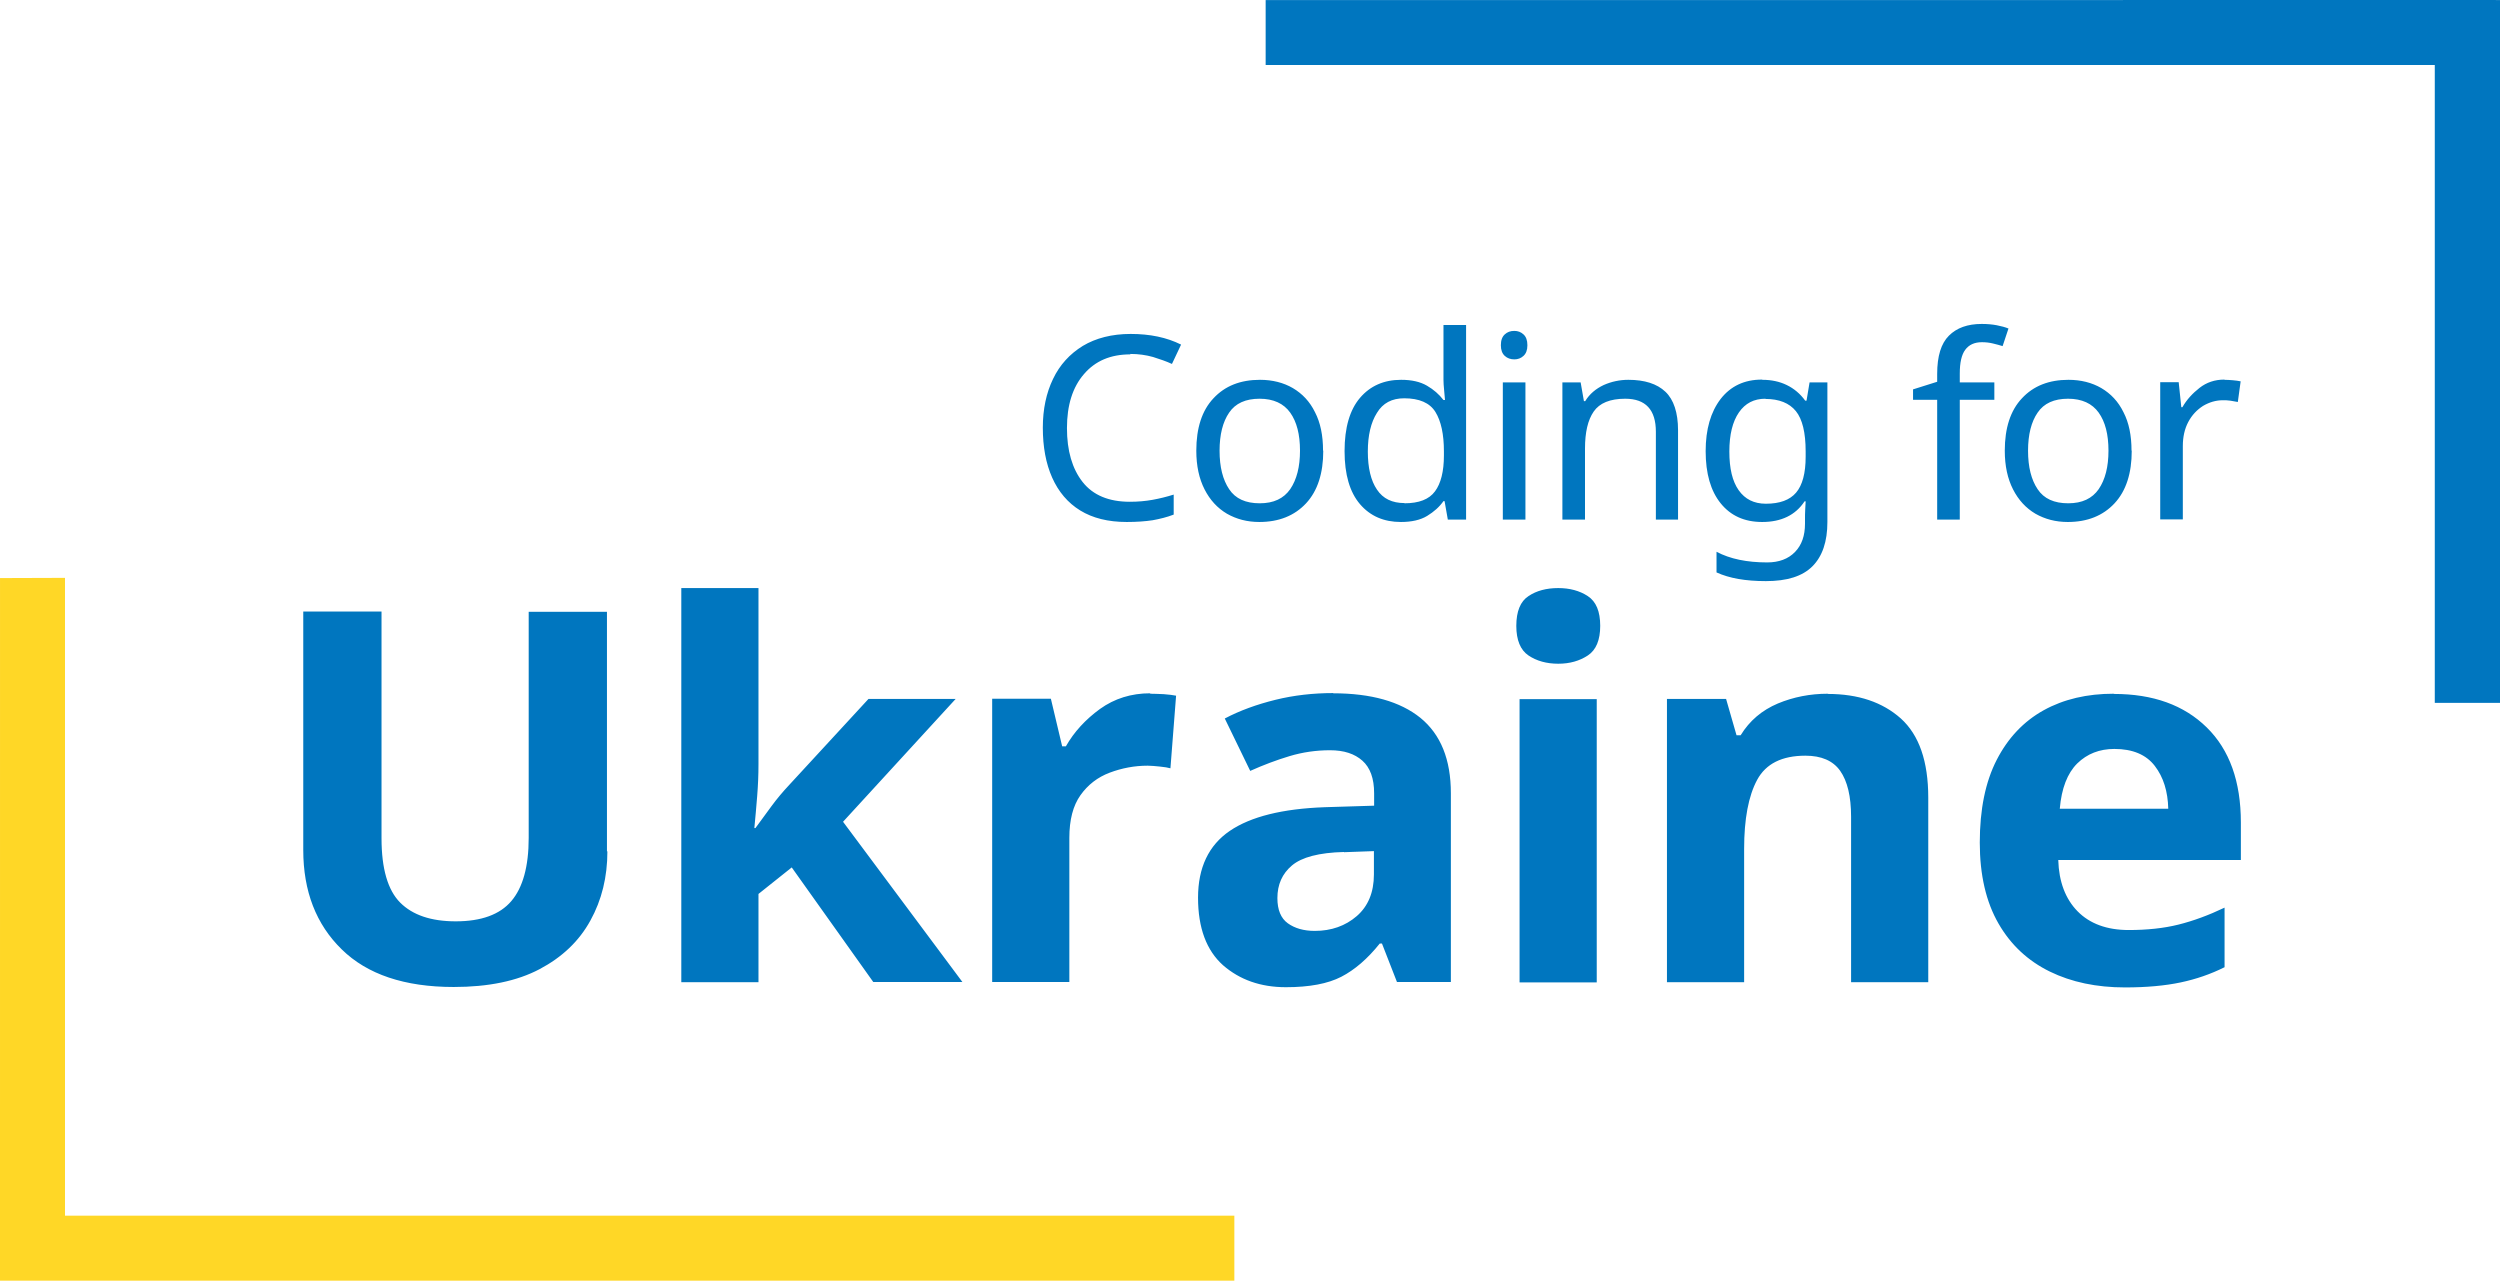
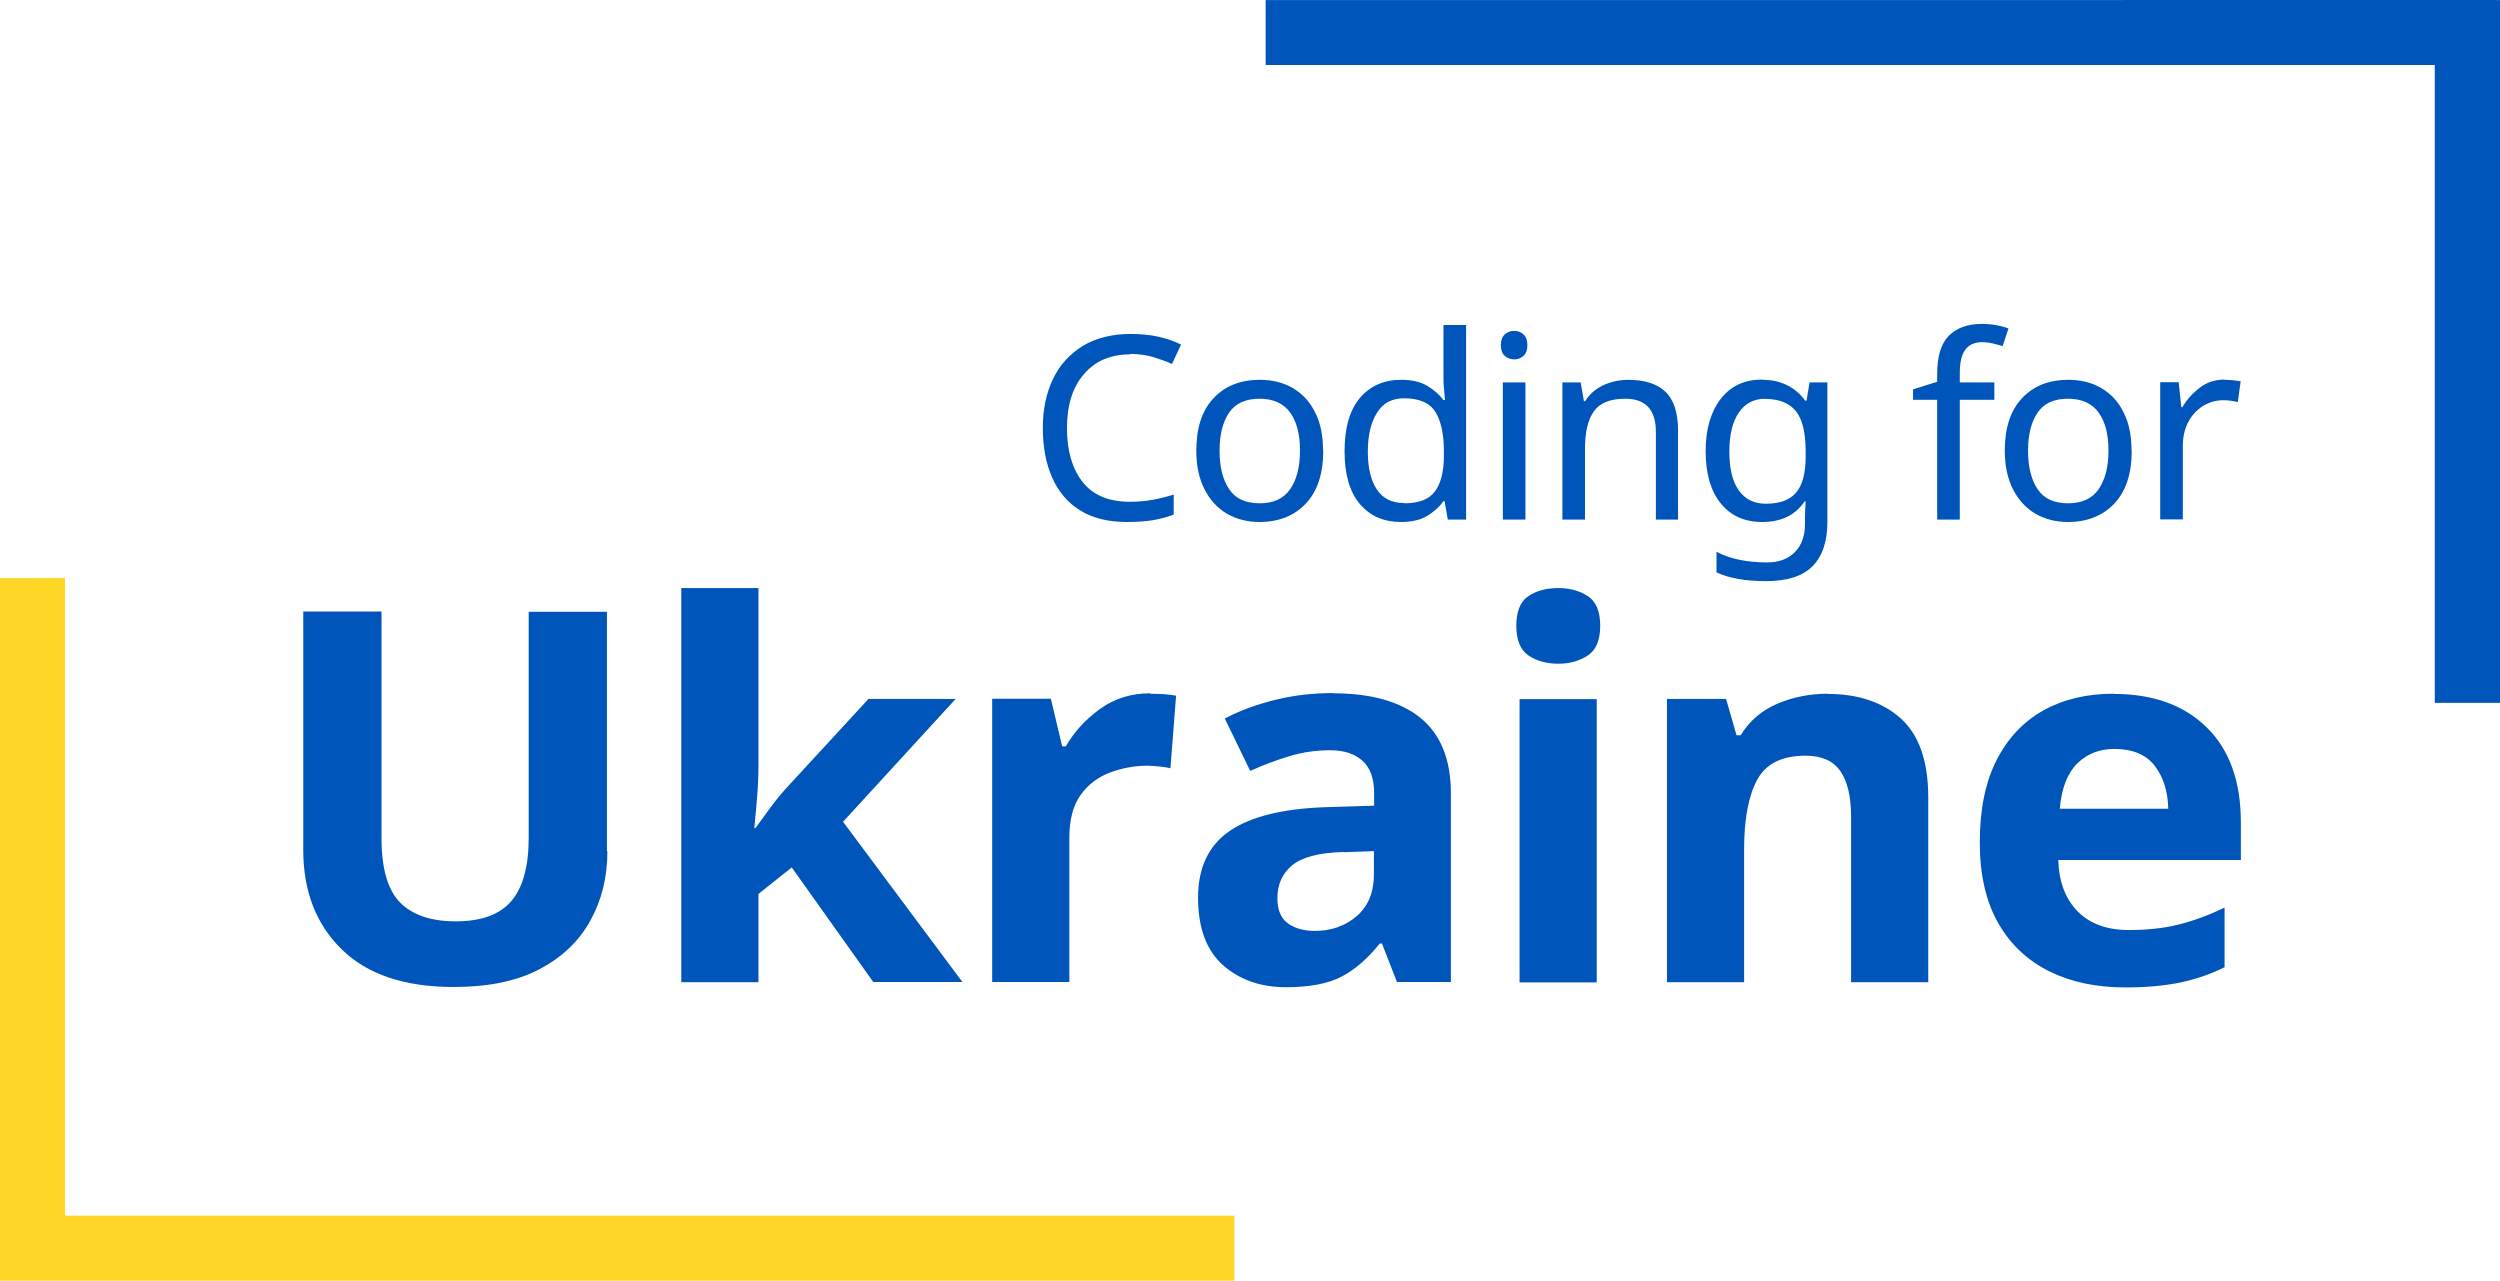
<svg xmlns="http://www.w3.org/2000/svg" xml:space="preserve" width="4.884in" height="2.502in" style="shape-rendering:geometricPrecision; text-rendering:geometricPrecision; image-rendering:optimizeQuality; fill-rule:evenodd; clip-rule:evenodd" viewBox="0 0 11.5 5.891">
  <defs>
    <style type="text/css">
   
-     .fil1 {fill:#0076BF}
+     .fil1 {fill:#0055bb}
    .filyellow {fill:#FFD726}
-     .fil0 {fill:#0076BF;fill-rule:nonzero}
+     .fil0 {fill:#0055bb;fill-rule:nonzero}
   
  </style>
  </defs>
  <g id="Layer_x0020_1">
    <path class="fil0" d="M5.199 1.63c-0.09,0 -0.161,0.03 -0.213,0.091 -0.052,0.06 -0.078,0.143 -0.078,0.248 0,0.104 0.024,0.187 0.072,0.248 0.048,0.061 0.121,0.091 0.217,0.091 0.037,0 0.072,-0.003 0.105,-0.009 0.033,-0.006 0.065,-0.014 0.097,-0.024l0 0.092c-0.031,0.012 -0.064,0.02 -0.097,0.026 -0.033,0.005 -0.073,0.008 -0.119,0.008 -0.086,0 -0.157,-0.018 -0.214,-0.053 -0.057,-0.035 -0.1,-0.086 -0.129,-0.151 -0.029,-0.065 -0.043,-0.142 -0.043,-0.23 0,-0.085 0.016,-0.16 0.047,-0.224 0.031,-0.065 0.077,-0.115 0.137,-0.152 0.06,-0.036 0.134,-0.055 0.22,-0.055 0.089,0 0.166,0.016 0.232,0.049l-0.042 0.089c-0.026,-0.012 -0.055,-0.022 -0.087,-0.032 -0.032,-0.009 -0.067,-0.014 -0.104,-0.014zm0.888 0.443c0,0.104 -0.026,0.185 -0.079,0.242 -0.053,0.057 -0.125,0.086 -0.215,0.086 -0.056,0 -0.105,-0.013 -0.149,-0.038 -0.044,-0.026 -0.078,-0.063 -0.103,-0.112 -0.025,-0.049 -0.038,-0.108 -0.038,-0.178 0,-0.104 0.026,-0.185 0.079,-0.241 0.053,-0.057 0.124,-0.085 0.214,-0.085 0.057,0 0.108,0.013 0.151,0.038 0.044,0.026 0.078,0.062 0.102,0.111 0.025,0.048 0.037,0.107 0.037,0.177zm-0.477 0c0,0.075 0.015,0.134 0.044,0.177 0.029,0.044 0.076,0.065 0.141,0.065 0.064,0 0.11,-0.022 0.14,-0.065 0.03,-0.044 0.045,-0.103 0.045,-0.177 0,-0.075 -0.015,-0.133 -0.045,-0.175 -0.03,-0.042 -0.077,-0.064 -0.141,-0.064 -0.064,0 -0.111,0.021 -0.14,0.064 -0.029,0.042 -0.044,0.101 -0.044,0.175zm0.834 0.328c-0.078,0 -0.141,-0.027 -0.188,-0.082 -0.047,-0.055 -0.071,-0.136 -0.071,-0.244 0,-0.108 0.024,-0.19 0.071,-0.245 0.047,-0.055 0.11,-0.083 0.189,-0.083 0.049,0 0.088,0.009 0.119,0.027 0.031,0.018 0.056,0.04 0.076,0.066l0.007 0c-0.001,-0.01 -0.002,-0.025 -0.004,-0.045 -0.002,-0.02 -0.003,-0.036 -0.003,-0.048l0 -0.252 0.104 0 0 0.895 -0.084 0 -0.015 -0.085 -0.005 0c-0.019,0.027 -0.044,0.049 -0.075,0.068 -0.031,0.019 -0.072,0.028 -0.121,0.028zm0.016 -0.086c0.067,0 0.114,-0.018 0.141,-0.055 0.027,-0.036 0.041,-0.092 0.041,-0.165l0 -0.019c0,-0.078 -0.013,-0.139 -0.039,-0.181 -0.026,-0.042 -0.074,-0.063 -0.144,-0.063 -0.056,0 -0.098,0.022 -0.125,0.067 -0.028,0.044 -0.042,0.104 -0.042,0.178 0,0.075 0.014,0.134 0.042,0.175 0.028,0.042 0.07,0.062 0.127,0.062zm0.506 -0.793c0.016,0 0.03,0.005 0.042,0.016 0.012,0.011 0.018,0.027 0.018,0.05 0,0.022 -0.006,0.038 -0.018,0.049 -0.012,0.011 -0.026,0.016 -0.042,0.016 -0.017,0 -0.032,-0.005 -0.044,-0.016 -0.012,-0.011 -0.018,-0.027 -0.018,-0.049 0,-0.023 0.006,-0.039 0.018,-0.05 0.012,-0.011 0.026,-0.016 0.044,-0.016zm0.051 0.237l0 0.631 -0.104 0 0 -0.631 0.104 0zm0.473 -0.012c0.075,0 0.132,0.018 0.171,0.055 0.038,0.036 0.058,0.096 0.058,0.177l0 0.411 -0.102 0 0 -0.404c0,-0.101 -0.047,-0.152 -0.141,-0.152 -0.07,0 -0.118,0.02 -0.145,0.059 -0.027,0.039 -0.04,0.096 -0.04,0.17l0 0.327 -0.104 0 0 -0.631 0.084 0 0.015 0.086 0.006 0c0.02,-0.033 0.049,-0.057 0.085,-0.074 0.036,-0.016 0.074,-0.024 0.114,-0.024zm0.617 0c0.042,0 0.079,0.008 0.112,0.024 0.033,0.016 0.062,0.04 0.085,0.072l0.006 0 0.014 -0.084 0.082 0 0 0.642c0,0.09 -0.023,0.158 -0.069,0.204 -0.046,0.046 -0.117,0.068 -0.214,0.068 -0.093,0 -0.168,-0.013 -0.227,-0.04l0 -0.095c0.062,0.033 0.14,0.049 0.233,0.049 0.054,0 0.097,-0.016 0.128,-0.048 0.031,-0.032 0.046,-0.075 0.046,-0.13l0 -0.025c0,-0.009 0,-0.023 0.001,-0.041 0.001,-0.018 0.002,-0.03 0.002,-0.037l-0.005 0c-0.042,0.064 -0.108,0.095 -0.195,0.095 -0.082,0 -0.145,-0.029 -0.191,-0.086 -0.046,-0.057 -0.069,-0.137 -0.069,-0.24 0,-0.1 0.023,-0.18 0.069,-0.24 0.046,-0.059 0.109,-0.089 0.19,-0.089zm0.014 0.087c-0.053,0 -0.093,0.021 -0.122,0.063 -0.029,0.042 -0.044,0.102 -0.044,0.18 0,0.078 0.014,0.137 0.043,0.178 0.029,0.041 0.07,0.062 0.125,0.062 0.064,0 0.11,-0.017 0.139,-0.051 0.029,-0.034 0.044,-0.089 0.044,-0.165l0 -0.025c0,-0.086 -0.015,-0.148 -0.045,-0.185 -0.03,-0.037 -0.077,-0.056 -0.14,-0.056zm1.053 0.005l-0.159 0 0 0.551 -0.104 0 0 -0.551 -0.111 0 0 -0.048 0.111 -0.035 0 -0.036c0,-0.082 0.018,-0.14 0.054,-0.176 0.036,-0.036 0.086,-0.054 0.151,-0.054 0.025,0 0.048,0.002 0.069,0.006 0.021,0.004 0.039,0.009 0.054,0.015l-0.027 0.081c-0.013,-0.004 -0.027,-0.008 -0.044,-0.012 -0.016,-0.004 -0.033,-0.006 -0.051,-0.006 -0.035,0 -0.06,0.012 -0.077,0.035 -0.017,0.023 -0.025,0.059 -0.025,0.109l0 0.041 0.159 0 0 0.08zm0.632 0.234c0,0.104 -0.026,0.185 -0.079,0.242 -0.053,0.057 -0.125,0.086 -0.215,0.086 -0.056,0 -0.105,-0.013 -0.149,-0.038 -0.044,-0.026 -0.078,-0.063 -0.103,-0.112 -0.025,-0.049 -0.038,-0.108 -0.038,-0.178 0,-0.104 0.026,-0.185 0.079,-0.241 0.053,-0.057 0.124,-0.085 0.214,-0.085 0.057,0 0.108,0.013 0.151,0.038 0.044,0.026 0.078,0.062 0.102,0.111 0.025,0.048 0.037,0.107 0.037,0.177zm-0.477 0c0,0.075 0.015,0.134 0.044,0.177 0.029,0.044 0.076,0.065 0.141,0.065 0.064,0 0.11,-0.022 0.14,-0.065 0.03,-0.044 0.045,-0.103 0.045,-0.177 0,-0.075 -0.015,-0.133 -0.045,-0.175 -0.03,-0.042 -0.077,-0.064 -0.141,-0.064 -0.064,0 -0.111,0.021 -0.14,0.064 -0.029,0.042 -0.044,0.101 -0.044,0.175zm0.904 -0.326c0.012,0 0.025,0.001 0.038,0.002 0.014,0.001 0.026,0.003 0.036,0.005l-0.013 0.095c-0.01,-0.002 -0.021,-0.004 -0.034,-0.006 -0.012,-0.002 -0.024,-0.002 -0.035,-0.002 -0.032,0 -0.062,0.009 -0.091,0.026 -0.028,0.018 -0.051,0.042 -0.068,0.074 -0.017,0.032 -0.025,0.069 -0.025,0.111l0 0.337 -0.104 0 0 -0.631 0.085 0 0.012 0.115 0.005 0c0.02,-0.035 0.047,-0.064 0.079,-0.089 0.032,-0.025 0.07,-0.038 0.114,-0.038z" />
    <path class="fil0" d="M2.794 3.916c0,0.118 -0.026,0.224 -0.078,0.318 -0.052,0.095 -0.13,0.169 -0.234,0.224 -0.104,0.055 -0.236,0.082 -0.395,0.082 -0.226,0 -0.398,-0.058 -0.515,-0.173 -0.118,-0.115 -0.177,-0.268 -0.177,-0.457l0 -1.097 0.36 0 0 1.043c0,0.14 0.029,0.239 0.086,0.296 0.057,0.057 0.142,0.086 0.255,0.086 0.118,0 0.203,-0.031 0.256,-0.093 0.053,-0.062 0.08,-0.159 0.08,-0.291l0 -1.04 0.36 0 0 1.102zm0.695 -0.401c0,0.049 -0.002,0.098 -0.006,0.147 -0.004,0.049 -0.008,0.097 -0.013,0.147l0.005 0c0.024,-0.033 0.049,-0.067 0.074,-0.101 0.025,-0.034 0.052,-0.066 0.081,-0.097l0.365 -0.396 0.401 0 -0.518 0.565 0.549 0.737 -0.41 0 -0.375 -0.527 -0.153 0.122 0 0.406 -0.355 0 0 -1.813 0.355 0 0 0.811zm1.802 -0.324c0.017,0 0.038,0.001 0.062,0.002 0.024,0.002 0.043,0.004 0.057,0.007l-0.026 0.334c-0.011,-0.003 -0.027,-0.006 -0.049,-0.008 -0.021,-0.002 -0.04,-0.004 -0.056,-0.004 -0.06,0 -0.118,0.011 -0.174,0.032 -0.056,0.021 -0.101,0.056 -0.135,0.104 -0.034,0.048 -0.051,0.113 -0.051,0.196l0 0.663 -0.355 0 0 -1.303 0.27 0 0.052 0.219 0.017 0c0.038,-0.067 0.091,-0.124 0.157,-0.172 0.067,-0.048 0.144,-0.072 0.231,-0.072zm0.841 -0.002c0.175,0 0.309,0.038 0.402,0.113 0.093,0.076 0.14,0.191 0.14,0.347l0 0.868 -0.248 0 -0.069 -0.177 -0.01 0c-0.056,0.07 -0.115,0.121 -0.177,0.153 -0.062,0.032 -0.147,0.048 -0.255,0.048 -0.116,0 -0.212,-0.034 -0.289,-0.101 -0.076,-0.068 -0.115,-0.171 -0.115,-0.311 0,-0.138 0.049,-0.241 0.146,-0.307 0.097,-0.066 0.243,-0.102 0.437,-0.109l0.227 -0.007 0 -0.057c0,-0.068 -0.018,-0.118 -0.054,-0.15 -0.036,-0.032 -0.085,-0.048 -0.149,-0.048 -0.064,0 -0.126,0.009 -0.186,0.027 -0.06,0.018 -0.121,0.041 -0.181,0.068l-0.117 -0.241c0.07,-0.037 0.148,-0.065 0.233,-0.086 0.085,-0.021 0.174,-0.031 0.266,-0.031zm0.05 0.73c-0.115,0.003 -0.194,0.024 -0.239,0.062 -0.045,0.038 -0.067,0.088 -0.067,0.15 0,0.054 0.016,0.093 0.048,0.116 0.032,0.023 0.073,0.035 0.124,0.035 0.076,0 0.141,-0.023 0.193,-0.068 0.052,-0.045 0.079,-0.109 0.079,-0.192l0 -0.107 -0.138 0.005zm0.986 -1.214c0.052,0 0.098,0.012 0.136,0.037 0.038,0.025 0.057,0.07 0.057,0.137 0,0.065 -0.019,0.111 -0.057,0.136 -0.038,0.025 -0.083,0.038 -0.136,0.038 -0.054,0 -0.1,-0.013 -0.137,-0.038 -0.037,-0.025 -0.056,-0.071 -0.056,-0.136 0,-0.067 0.019,-0.113 0.056,-0.137 0.037,-0.025 0.083,-0.037 0.137,-0.037zm0.177 0.511l0 1.303 -0.355 0 0 -1.303 0.355 0zm1.063 -0.024c0.14,0 0.252,0.038 0.336,0.113 0.084,0.076 0.126,0.197 0.126,0.364l0 0.849 -0.355 0 0 -0.761c0,-0.094 -0.017,-0.164 -0.05,-0.211 -0.033,-0.047 -0.087,-0.07 -0.16,-0.07 -0.108,0 -0.182,0.037 -0.222,0.111 -0.04,0.074 -0.06,0.18 -0.06,0.318l0 0.613 -0.355 0 0 -1.303 0.272 0 0.048 0.167 0.019 0c0.041,-0.067 0.098,-0.115 0.171,-0.146 0.072,-0.03 0.149,-0.045 0.23,-0.045zm1.316 0c0.18,0 0.322,0.051 0.427,0.154 0.105,0.103 0.157,0.249 0.157,0.438l0 0.172 -0.84 0c0.003,0.1 0.033,0.179 0.089,0.236 0.056,0.057 0.135,0.086 0.235,0.086 0.084,0 0.161,-0.008 0.229,-0.025 0.068,-0.017 0.139,-0.043 0.212,-0.078l0 0.274c-0.064,0.032 -0.131,0.055 -0.202,0.07 -0.071,0.015 -0.156,0.023 -0.256,0.023 -0.13,0 -0.246,-0.024 -0.346,-0.073 -0.1,-0.049 -0.179,-0.122 -0.236,-0.221 -0.057,-0.099 -0.086,-0.223 -0.086,-0.372 0,-0.153 0.026,-0.28 0.078,-0.381 0.052,-0.101 0.124,-0.177 0.216,-0.228 0.092,-0.051 0.2,-0.076 0.322,-0.076zm0.002 0.253c-0.068,0 -0.125,0.022 -0.171,0.067 -0.045,0.045 -0.072,0.114 -0.08,0.208l0.499 0c-0.002,-0.08 -0.022,-0.145 -0.062,-0.197 -0.04,-0.052 -0.102,-0.078 -0.186,-0.078z" />
    <polygon class="fil1" points="11.2,3.233 11.2,0.299 5.822,0.299 5.822,4.6354e-005 11.2,0 11.459,0 11.5,1.85416e-005 11.5,3.233 " />
    <polygon class="filyellow" points="0.299,2.658 0.299,5.592 5.678,5.592 5.678,5.891 0.299,5.891 0.041,5.891 0,5.891 7.41665e-005,2.659 " />
  </g>
</svg>
